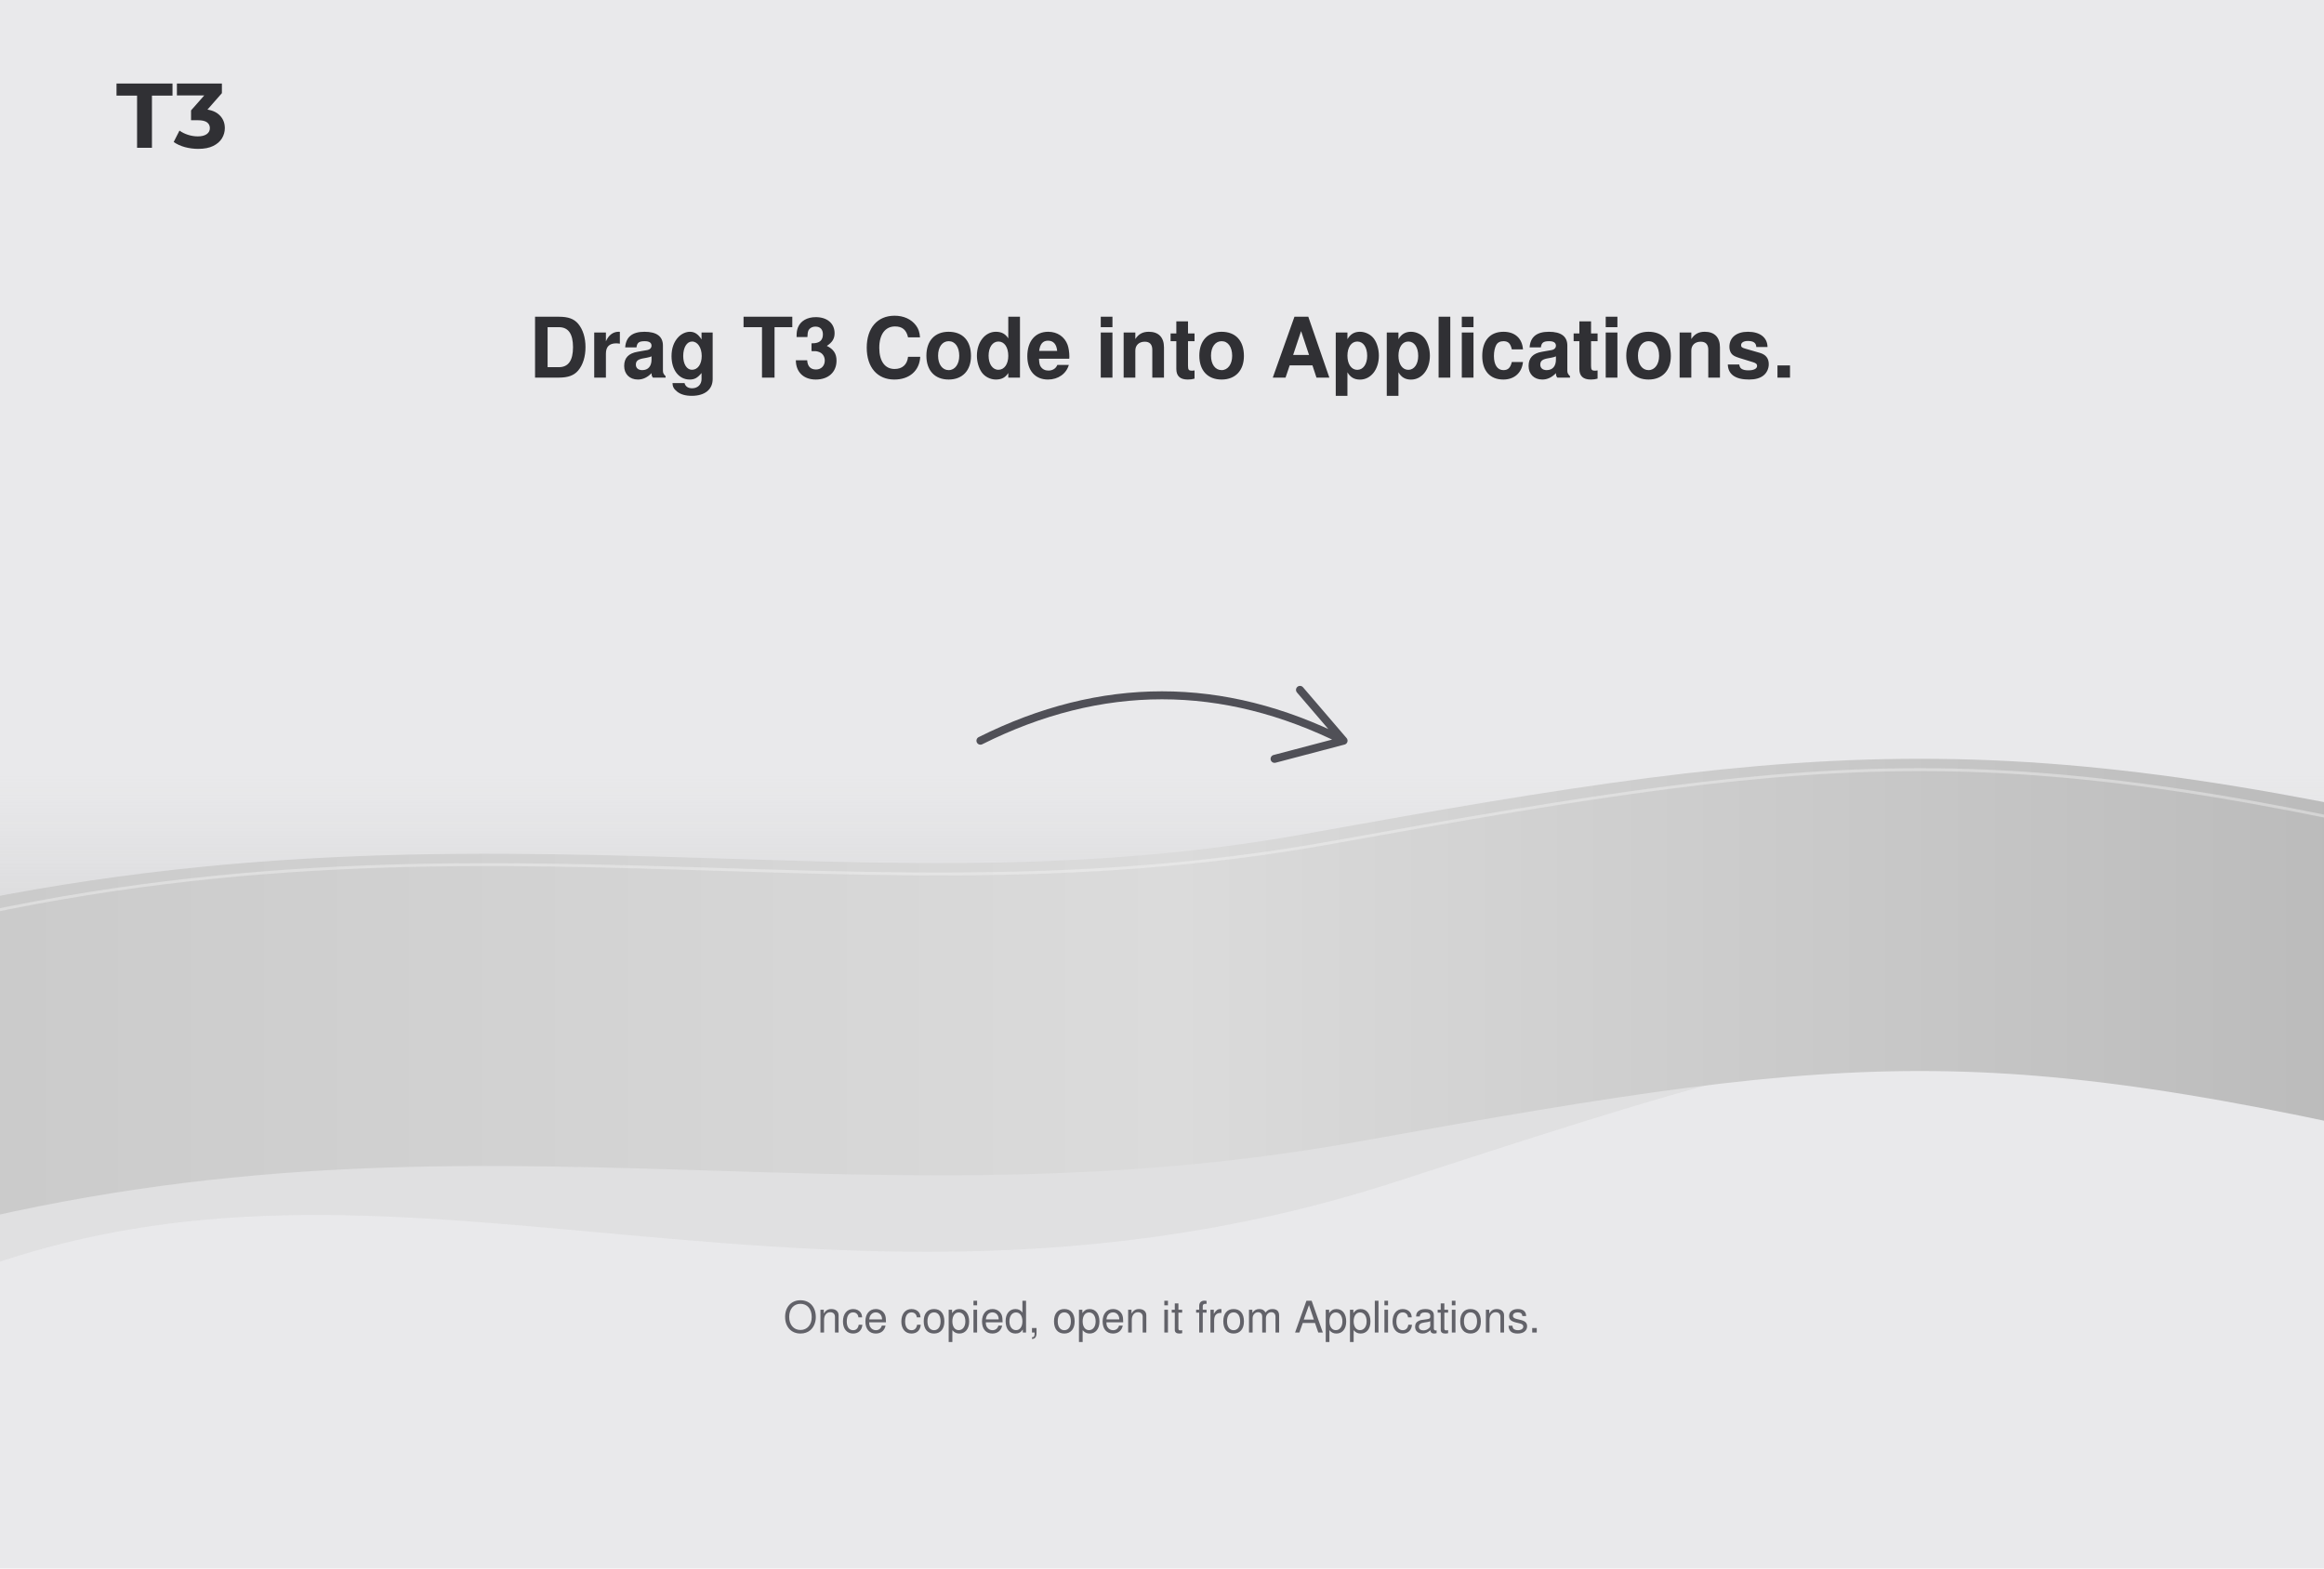
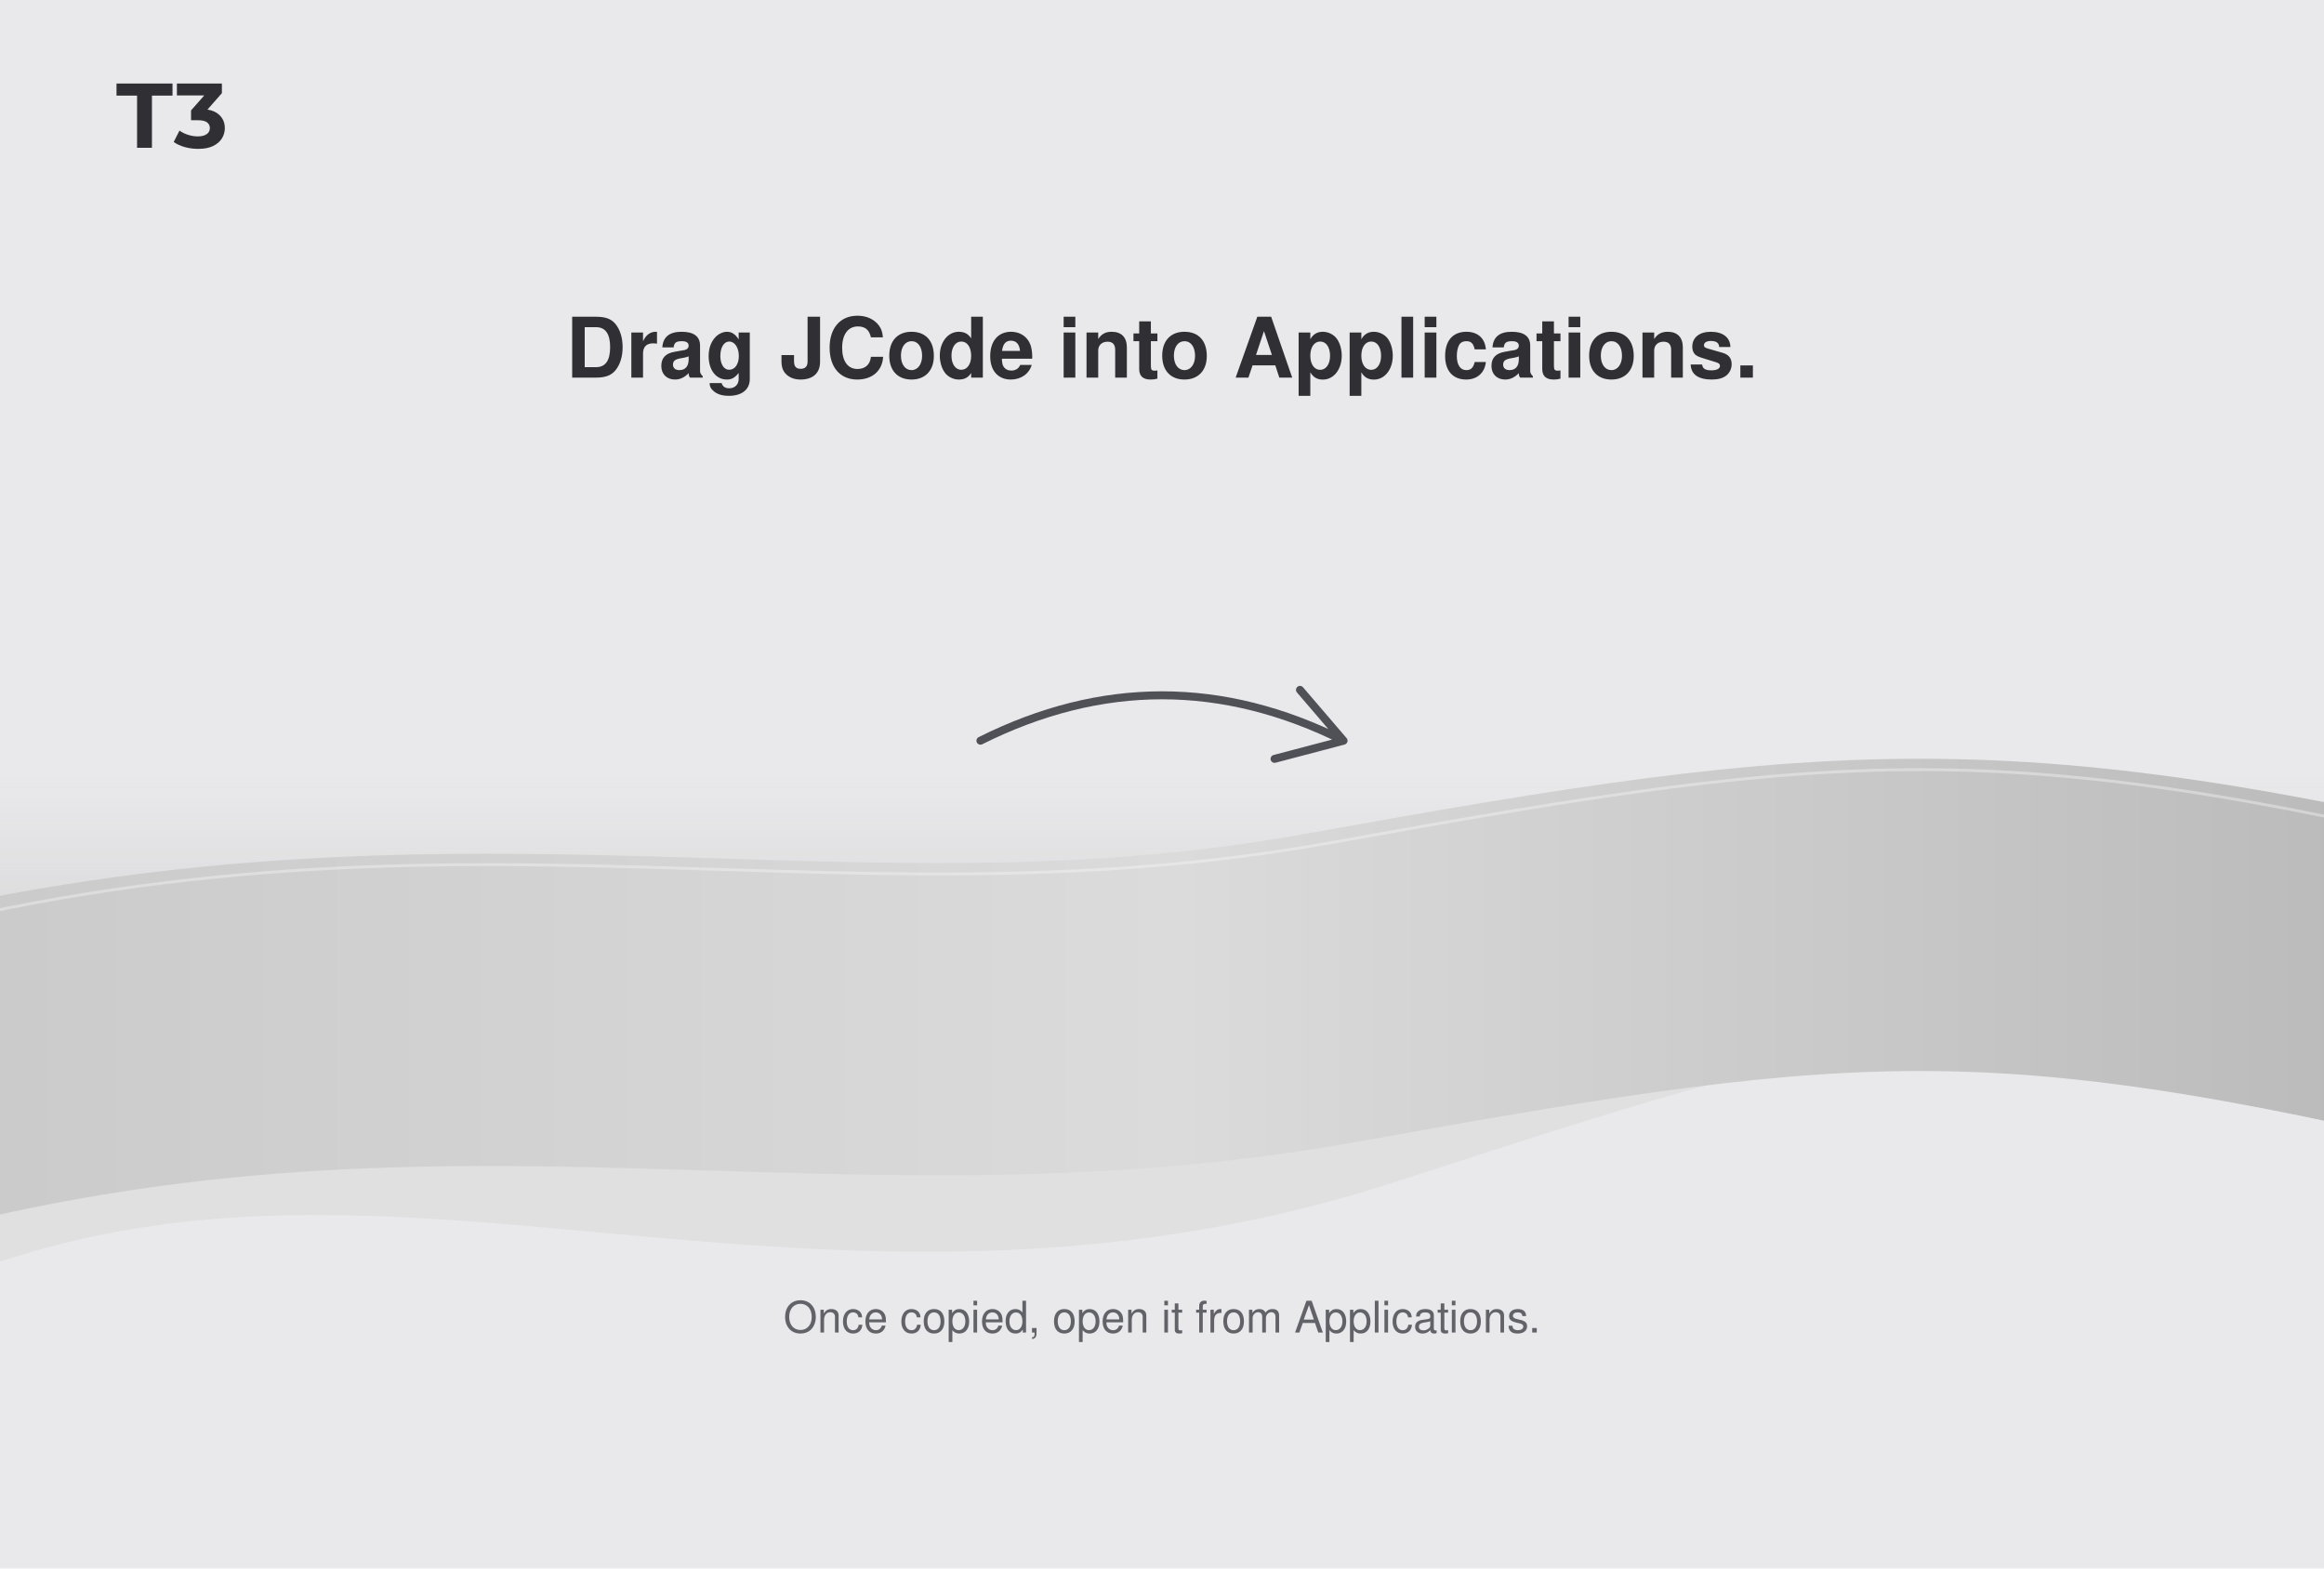
<svg xmlns="http://www.w3.org/2000/svg" width="1280" height="864" viewBox="0 0 640 432">
  <defs>
    <linearGradient id="veil" x1="0" y1="0" x2="0" y2="1">
      <stop stop-color="#B7B7B7" stop-opacity="0" />
      <stop offset=".55" stop-color="#A5A5A5" stop-opacity=".24" />
      <stop offset="1" stop-color="#D1D1D1" stop-opacity=".4" />
    </linearGradient>
    <linearGradient id="silk" x1="0" y1="0" x2="1" y2="0">
      <stop stop-color="#C8C8C8" />
      <stop offset=".5" stop-color="#DBDBDB" />
      <stop offset="1" stop-color="#B5B5B5" />
    </linearGradient>
  </defs>
  <rect width="640" height="432" fill="#E9E9EB" />
  <path d="M-60 293C95 220 214 304 362 256S559 191 707 257" stroke="url(#veil)" stroke-width="146" fill="none" opacity="1" stroke-linecap="round" stroke-linejoin="round" />
  <path d="M-60 306C113 252 223 298 367 272S553 242 707 280" stroke="url(#silk)" stroke-width="86" fill="none" opacity="1" stroke-linecap="round" stroke-linejoin="round" />
  <path d="M-60 266C113 212 223 258 367 232S553 202 707 240" stroke="#F5F5F5" stroke-width="0.8" fill="none" opacity="0.42" stroke-linecap="round" stroke-linejoin="round" />
  <svg x="32" y="23" width="30" height="18" viewBox="15.531 37 94.394 56.96" fill="#303034">
    <path d="M33.451 93V47.56H15.531V37H64.331V47.56H46.411V93H33.451ZM86.725 93.96C82.832 93.96 78.965 93.453 75.125 92.44C71.285 91.373 68.032 89.88 65.365 87.96L70.405 78.04C72.539 79.587 75.019 80.813 77.845 81.72C80.672 82.627 83.525 83.08 86.405 83.08C89.659 83.08 92.219 82.44 94.085 81.16C95.952 79.88 96.885 78.12 96.885 75.88C96.885 73.747 96.059 72.067 94.405 70.84C92.752 69.613 90.085 69 86.405 69H80.485V60.44L96.085 42.76L97.525 47.4H68.165V37H107.365V45.4L91.845 63.08L85.285 59.32H89.045C95.925 59.32 101.125 60.867 104.645 63.96C108.165 67.053 109.925 71.027 109.925 75.88C109.925 79.027 109.099 81.987 107.445 84.76C105.792 87.48 103.259 89.693 99.845 91.4C96.432 93.107 92.059 93.96 86.725 93.96Z" />
  </svg>
-   <text x="320" y="104" fill="#303034" font-family="Helvetica" font-size="23" font-weight="700" text-anchor="middle">Drag T3 Code into Applications.</text>
+   <text x="320" y="104" fill="#303034" font-family="Helvetica" font-size="23" font-weight="700" text-anchor="middle">Drag JCode into Applications.</text>
  <path d="M270 204Q320 179 370 204M358 190L370 204L351 209" stroke="#505057" stroke-width="2.2" fill="none" opacity="1" stroke-linecap="round" stroke-linejoin="round" />
  <text x="320" y="367" fill="#626269" font-family="Helvetica" font-size="12" font-weight="400" text-anchor="middle">Once copied, open it from Applications.</text>
</svg>
